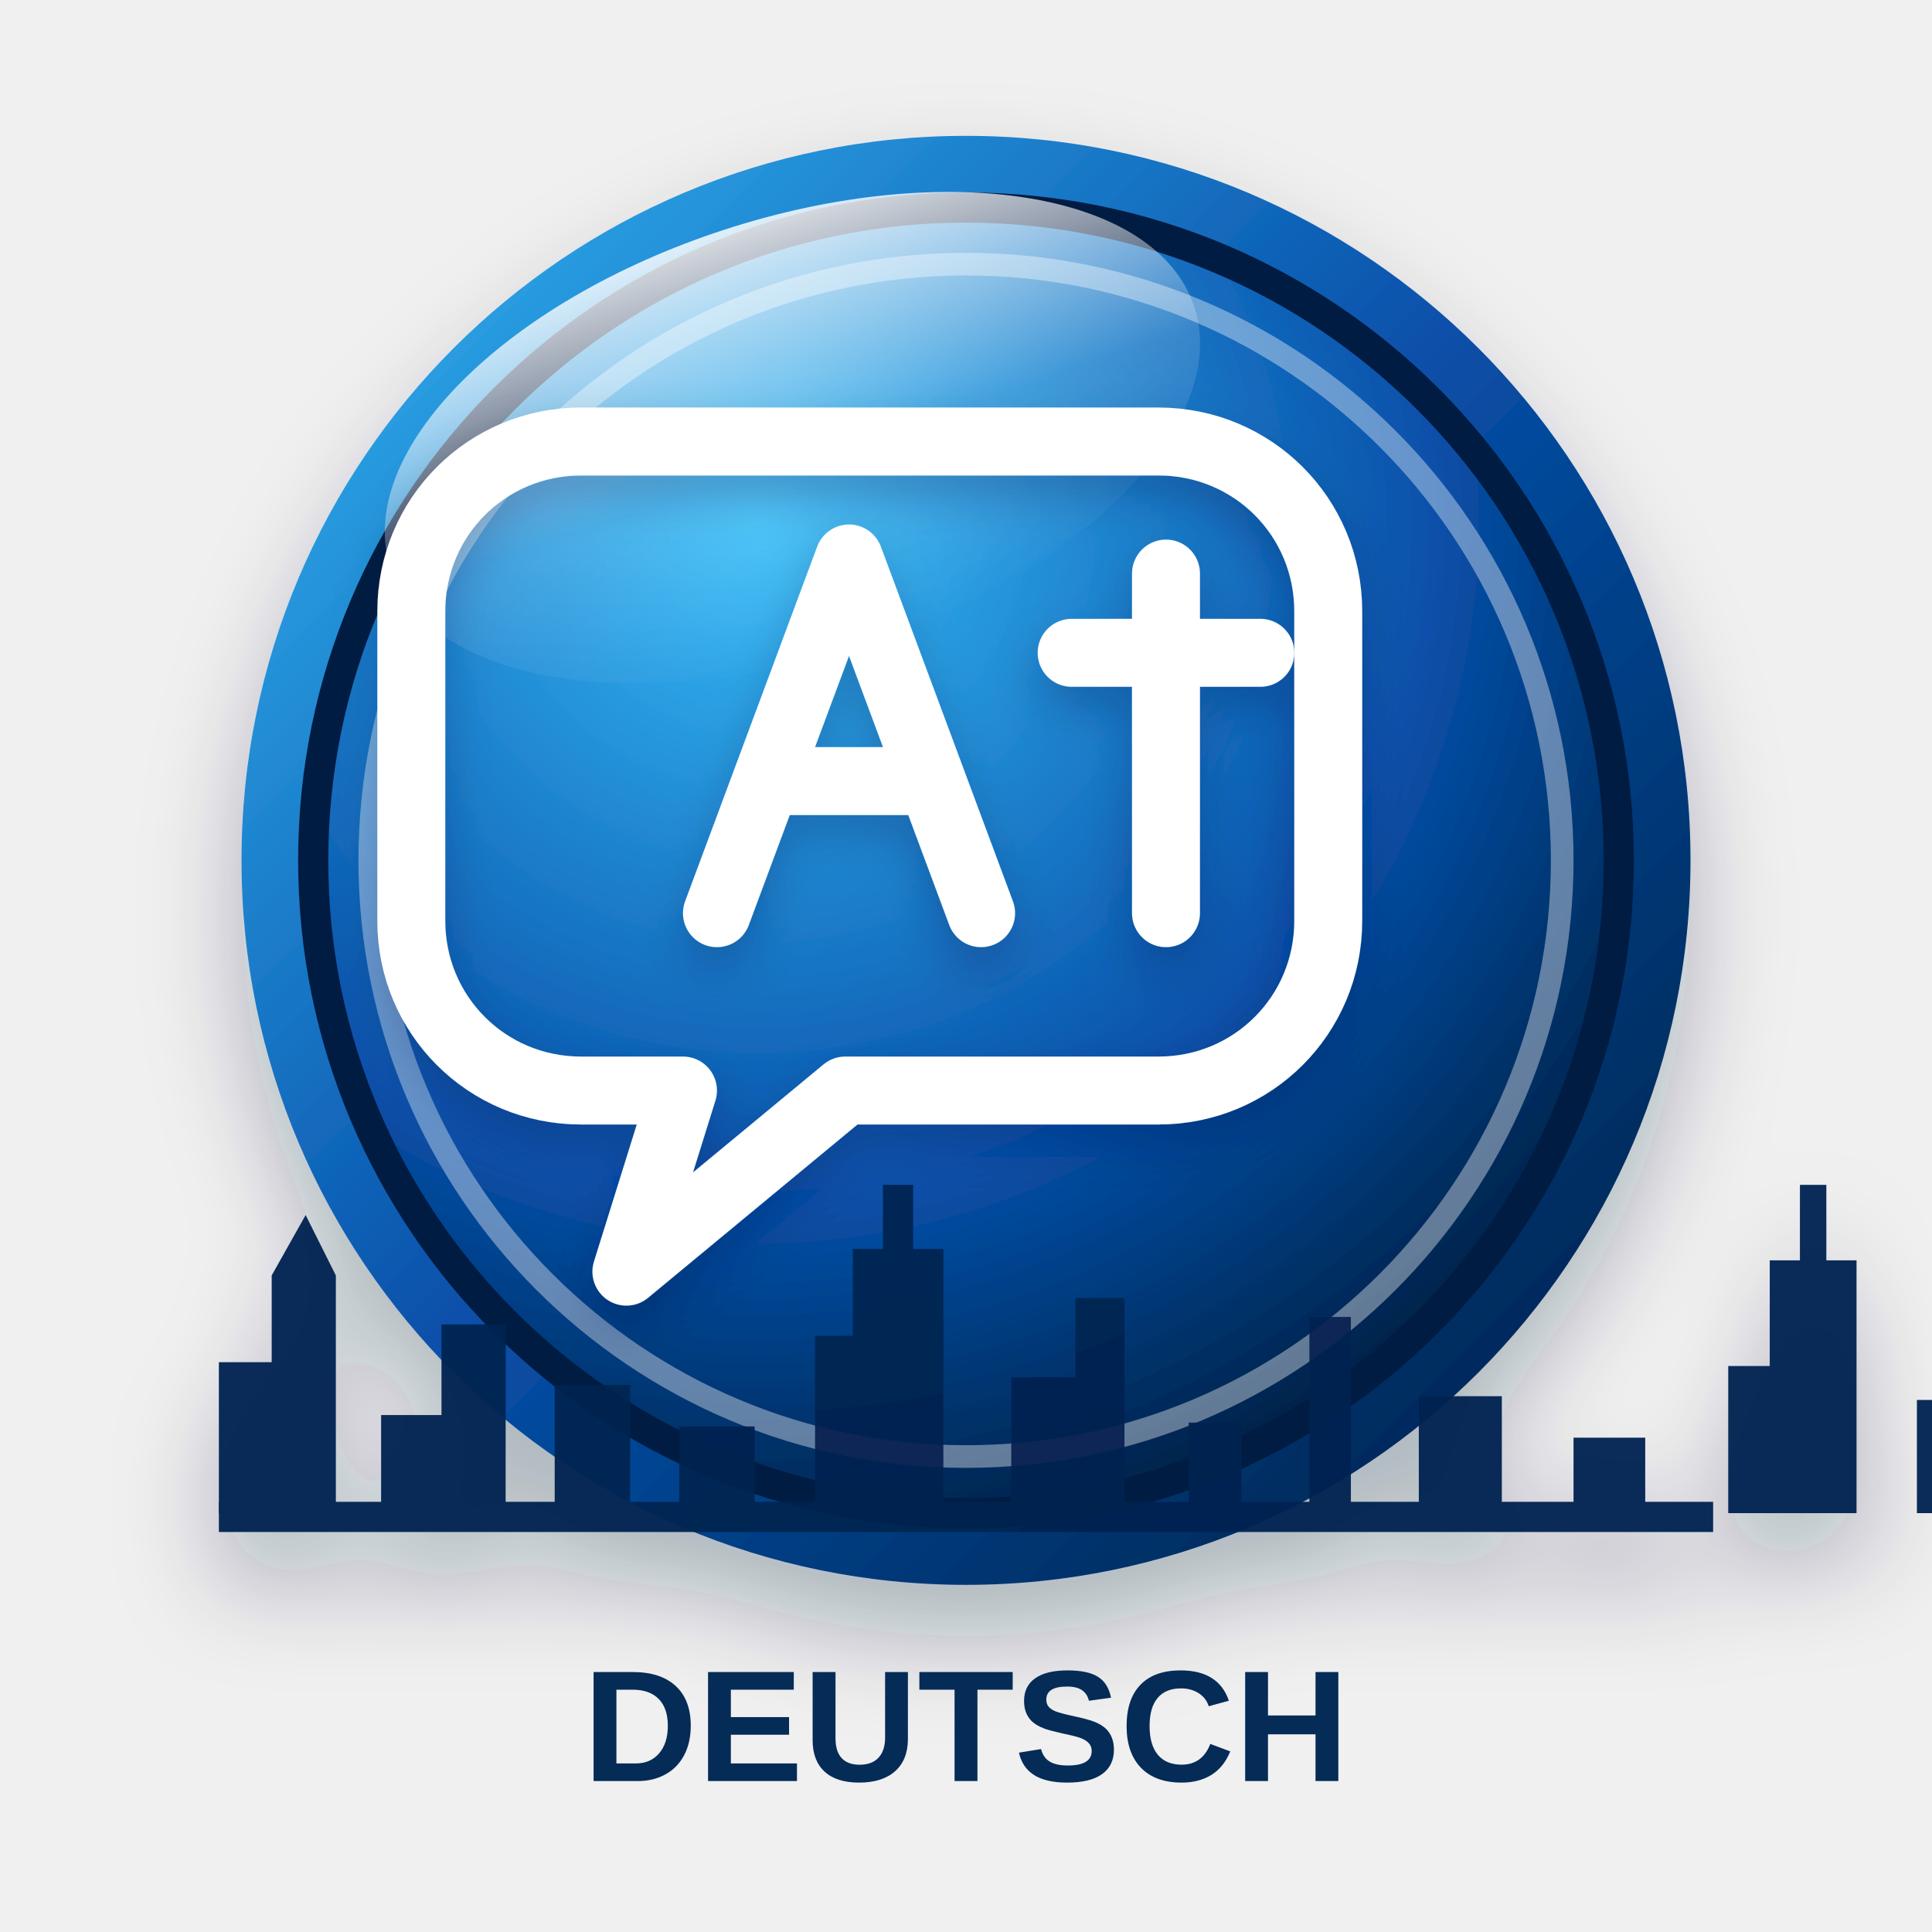
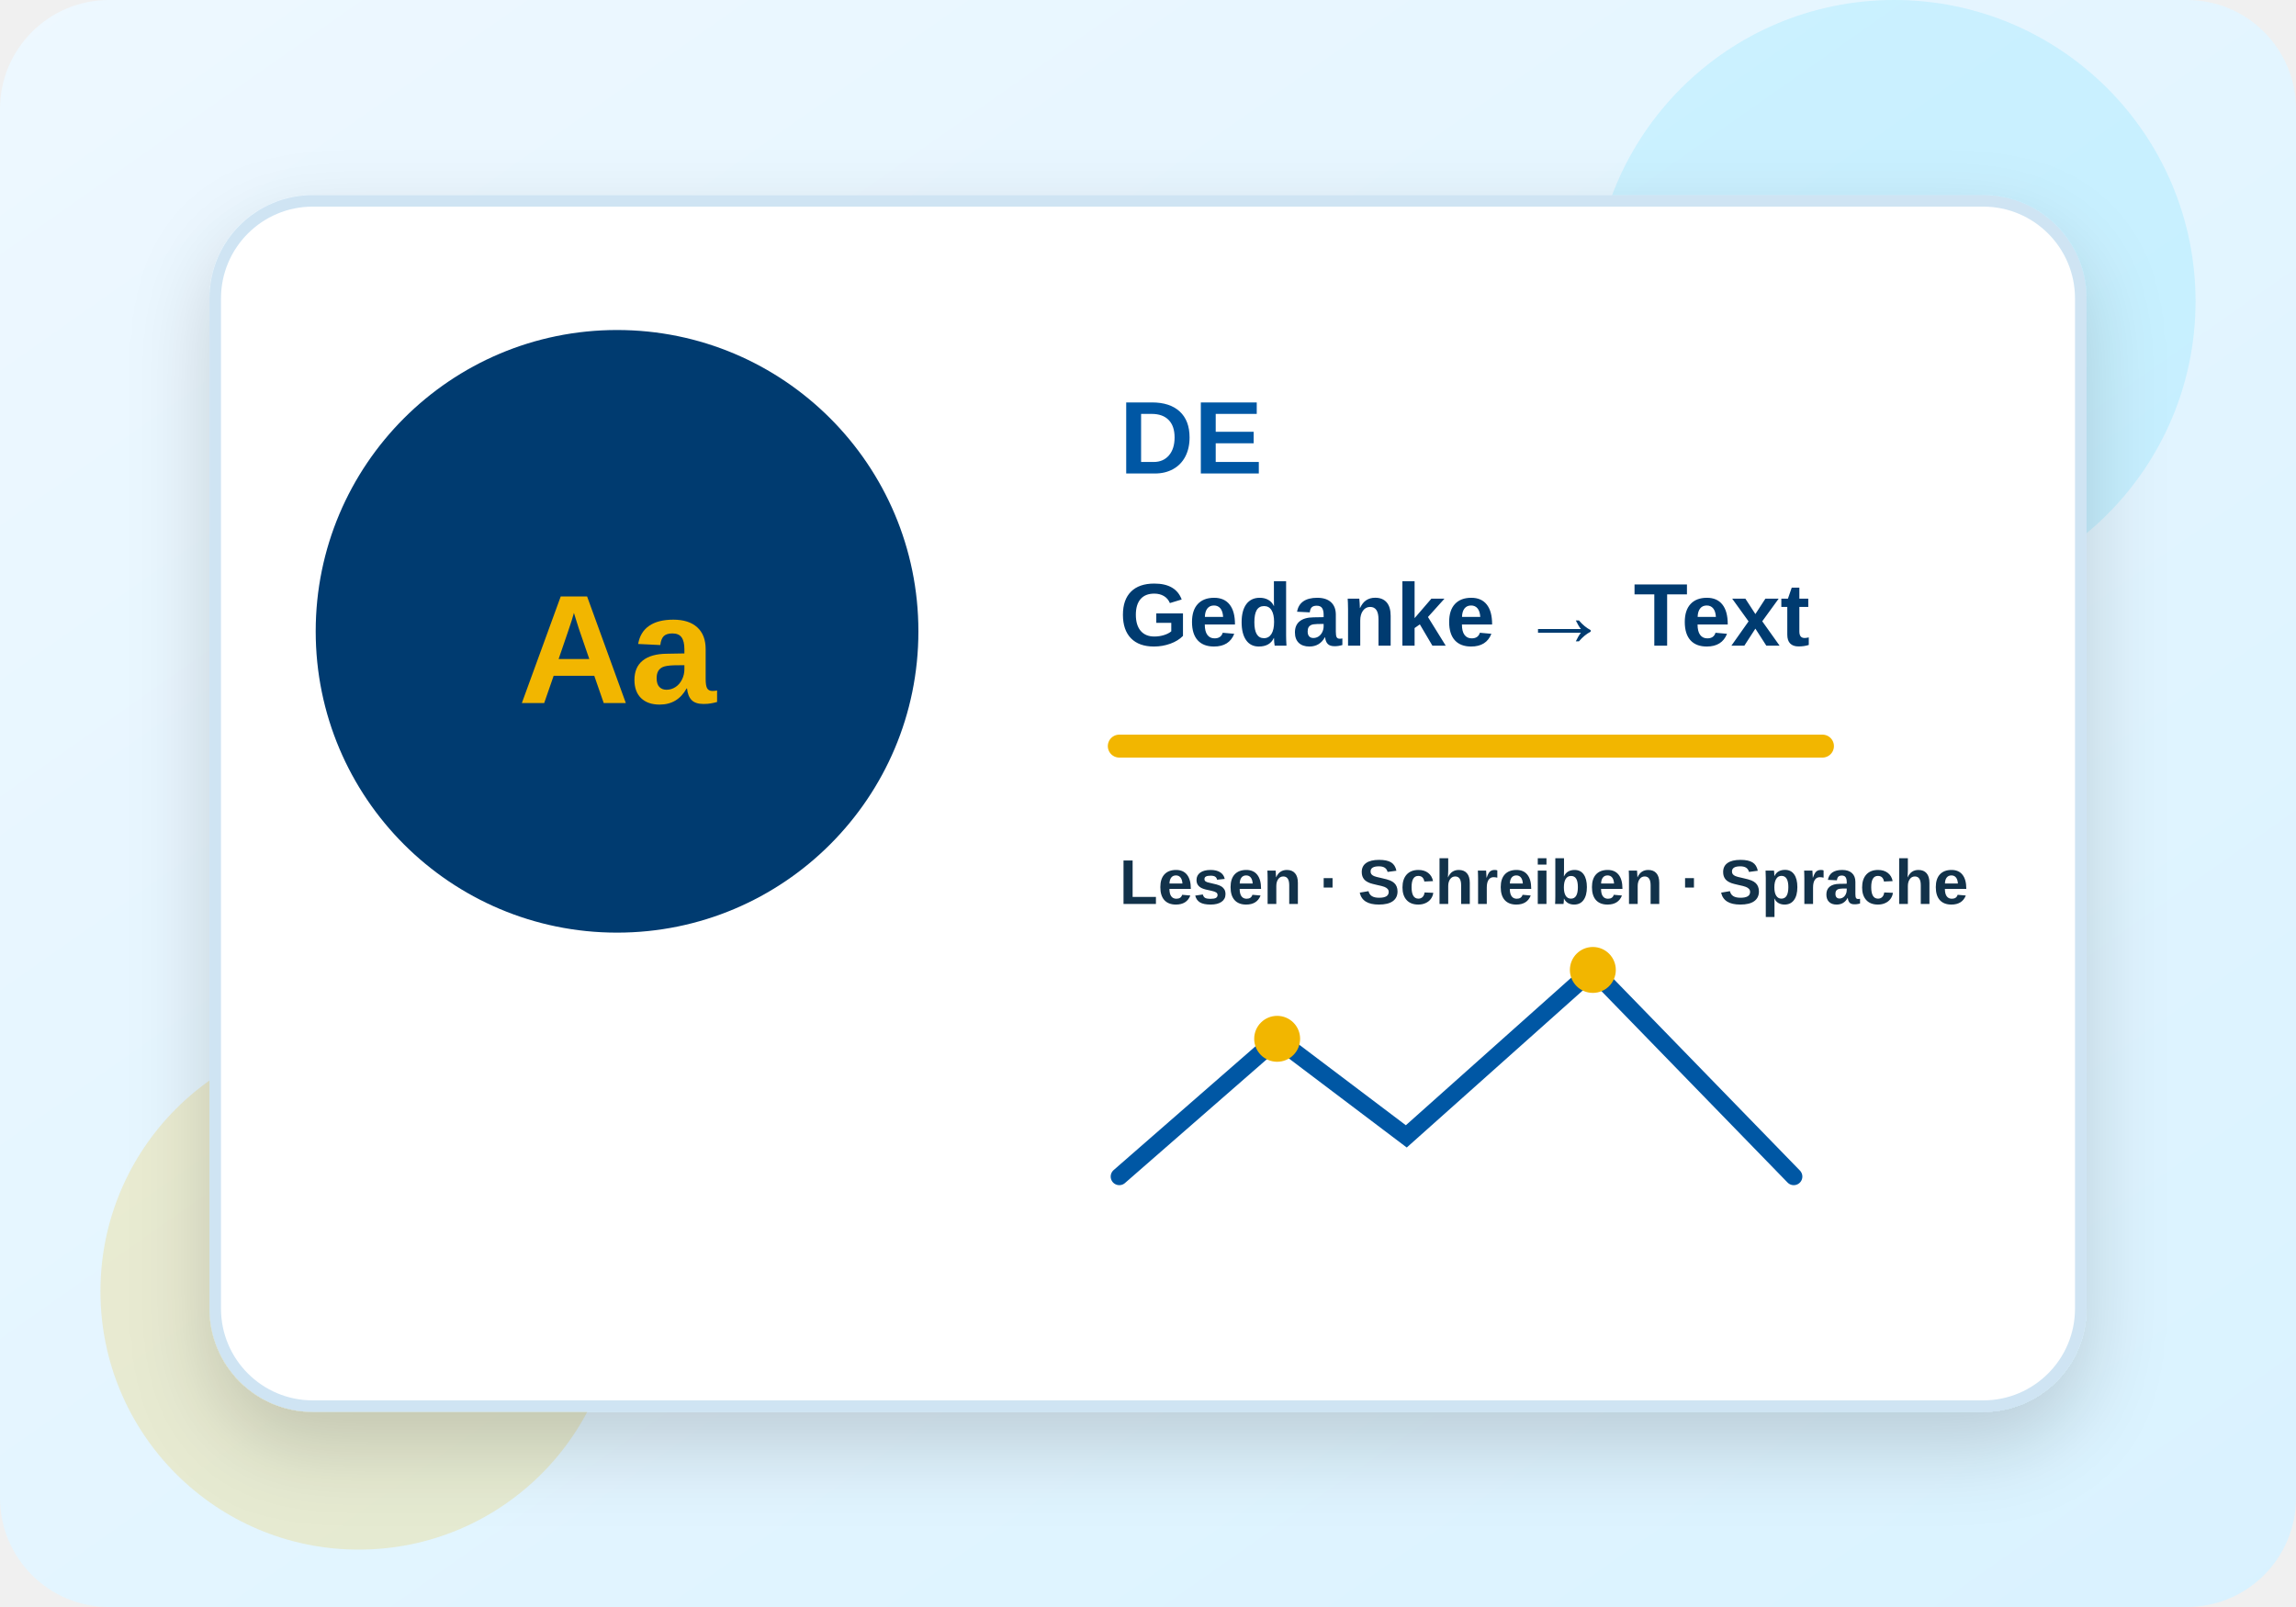
- <svg xmlns="http://www.w3.org/2000/svg" viewBox="0 0 512 512" role="img" aria-label="DEUTSCH">
+ <svg xmlns="http://www.w3.org/2000/svg" width="800" height="560" viewBox="0 0 800 560" role="img" aria-labelledby="title desc">
  <defs>
-     <filter id="shadow" x="-30%" y="-30%" width="160%" height="180%">
-       <feDropShadow dx="0" dy="14" stdDeviation="13" flood-color="#001a3a" flood-opacity=".28" />
+     <linearGradient id="bg" x1="0" y1="0" x2="1" y2="1">
+       <stop stop-color="#EEF8FF" />
+       <stop offset="1" stop-color="#D9F2FF" />
+     </linearGradient>
+     <filter id="shadow">
+       <feDropShadow dx="0" dy="12" stdDeviation="14" flood-opacity=".16" />
    </filter>
-     <filter id="soft" x="-30%" y="-30%" width="160%" height="180%">
-       <feDropShadow dx="0" dy="6" stdDeviation="6" flood-color="#001a3a" flood-opacity=".22" />
-     </filter>
-     <linearGradient id="whiteGloss" x1="0" y1="0" x2="0" y2="1">
-       <stop offset="0" stop-color="#fff" stop-opacity=".85" />
-       <stop offset=".55" stop-color="#fff" stop-opacity=".15" />
-       <stop offset="1" stop-color="#fff" stop-opacity="0" />
-     </linearGradient>
-     <radialGradient id="face" cx="34%" cy="24%" r="80%">
-       <stop offset="0" stop-color="#38bdf8" />
-       <stop offset=".65" stop-color="#0750aa" />
-       <stop offset="1" stop-color="#03234a" />
-     </radialGradient>
-     <linearGradient id="rim" x1="0" y1="0" x2="1" y2="1">
-       <stop offset="0" stop-color="#38bdf8" />
-       <stop offset=".48" stop-color="#0750aa" />
-       <stop offset="1" stop-color="#021d3f" />
-     </linearGradient>
  </defs>
-   <g filter="url(#shadow)">
-     <circle cx="256" cy="228" r="192" fill="url(#rim)" />
-     <circle cx="256" cy="228" r="173" fill="url(#face)" stroke="#061e43" stroke-width="8" />
-     <circle cx="256" cy="228" r="158" fill="none" stroke="#fff" stroke-opacity=".38" stroke-width="6" />
-     <ellipse cx="210" cy="116" rx="112" ry="58" fill="url(#whiteGloss)" transform="rotate(-18 210 116)" />
-     <g transform="translate(58 306)" fill="#032451" opacity=".95">
-       <path d="M0 95V55h14V32l9-16 8 16v63h12V69h16V45h17v50h13V61h20v34h13V72h20v23h16V48h10V25h8V8h8v17h8v70h18V59h17V38h13v57h17V71h14v24h18V43h11v52h18V64h22v31h19V75h19v20h22V56h11V28h8V8h7v20h8v67h16V65h16v30h18V44h10v51h19V72h18v23h17V58h12v37z" />
-       <rect y="92" width="396" height="8" />
-     </g>
-     <g transform="translate(0 -18)" fill="none" stroke="#fff" stroke-width="18" stroke-linecap="round" stroke-linejoin="round" filter="url(#soft)">
-       <path d="M154 135h153c25 0 45 20 45 45v82c0 25-20 45-45 45h-83l-58 48 15-48h-27c-25 0-45-20-45-45v-82c0-25 20-45 45-45z" />
-       <path d="M190 260l35-94 35 94M204 225h42M284 191h50M309 170v90" />
-     </g>
+   <rect width="800" height="560" rx="38" fill="url(#bg)" />
+   <circle cx="660" cy="105" r="105" fill="#4CD9FF" opacity=".18" />
+   <circle cx="125" cy="450" r="90" fill="#F2B600" opacity=".18" />
+   <rect x="75" y="70" width="650" height="420" rx="34" fill="#FFFFFF" stroke="#CFE4F3" stroke-width="4" filter="url(#shadow)" />
+   <circle cx="215" cy="220" r="105" fill="#003B70" />
+   <text x="215" y="245" text-anchor="middle" font-family="Arial,sans-serif" font-size="54" font-weight="900" fill="#F2B600">Aa</text>
+   <text x="390" y="165" font-family="Arial,sans-serif" font-size="36" font-weight="900" fill="#0057A4">DE</text>
+   <text x="390" y="225" font-family="Arial,sans-serif" font-size="31" font-weight="800" fill="#003B70">Gedanke → Text</text>
+   <path d="M390 260h245" stroke="#F2B600" stroke-width="8" stroke-linecap="round" />
+   <text x="390" y="315" font-family="Arial,sans-serif" font-size="22" font-weight="700" fill="#12324A">Lesen · Schreiben · Sprache</text>
+   <g transform="translate(390 350)" fill="none" stroke="#0057A4" stroke-width="6" stroke-linecap="round">
+     <path d="M0 60l55-48 45 34 65-58 70 72" />
+     <circle cx="55" cy="12" r="8" fill="#F2B600" stroke="none" />
+     <circle cx="165" cy="-12" r="8" fill="#F2B600" stroke="none" />
  </g>
-   <text x="256" y="472" text-anchor="middle" font-family="Arial,Helvetica,sans-serif" font-size="42" font-weight="800" fill="#052B57">DEUTSCH</text>
</svg>
